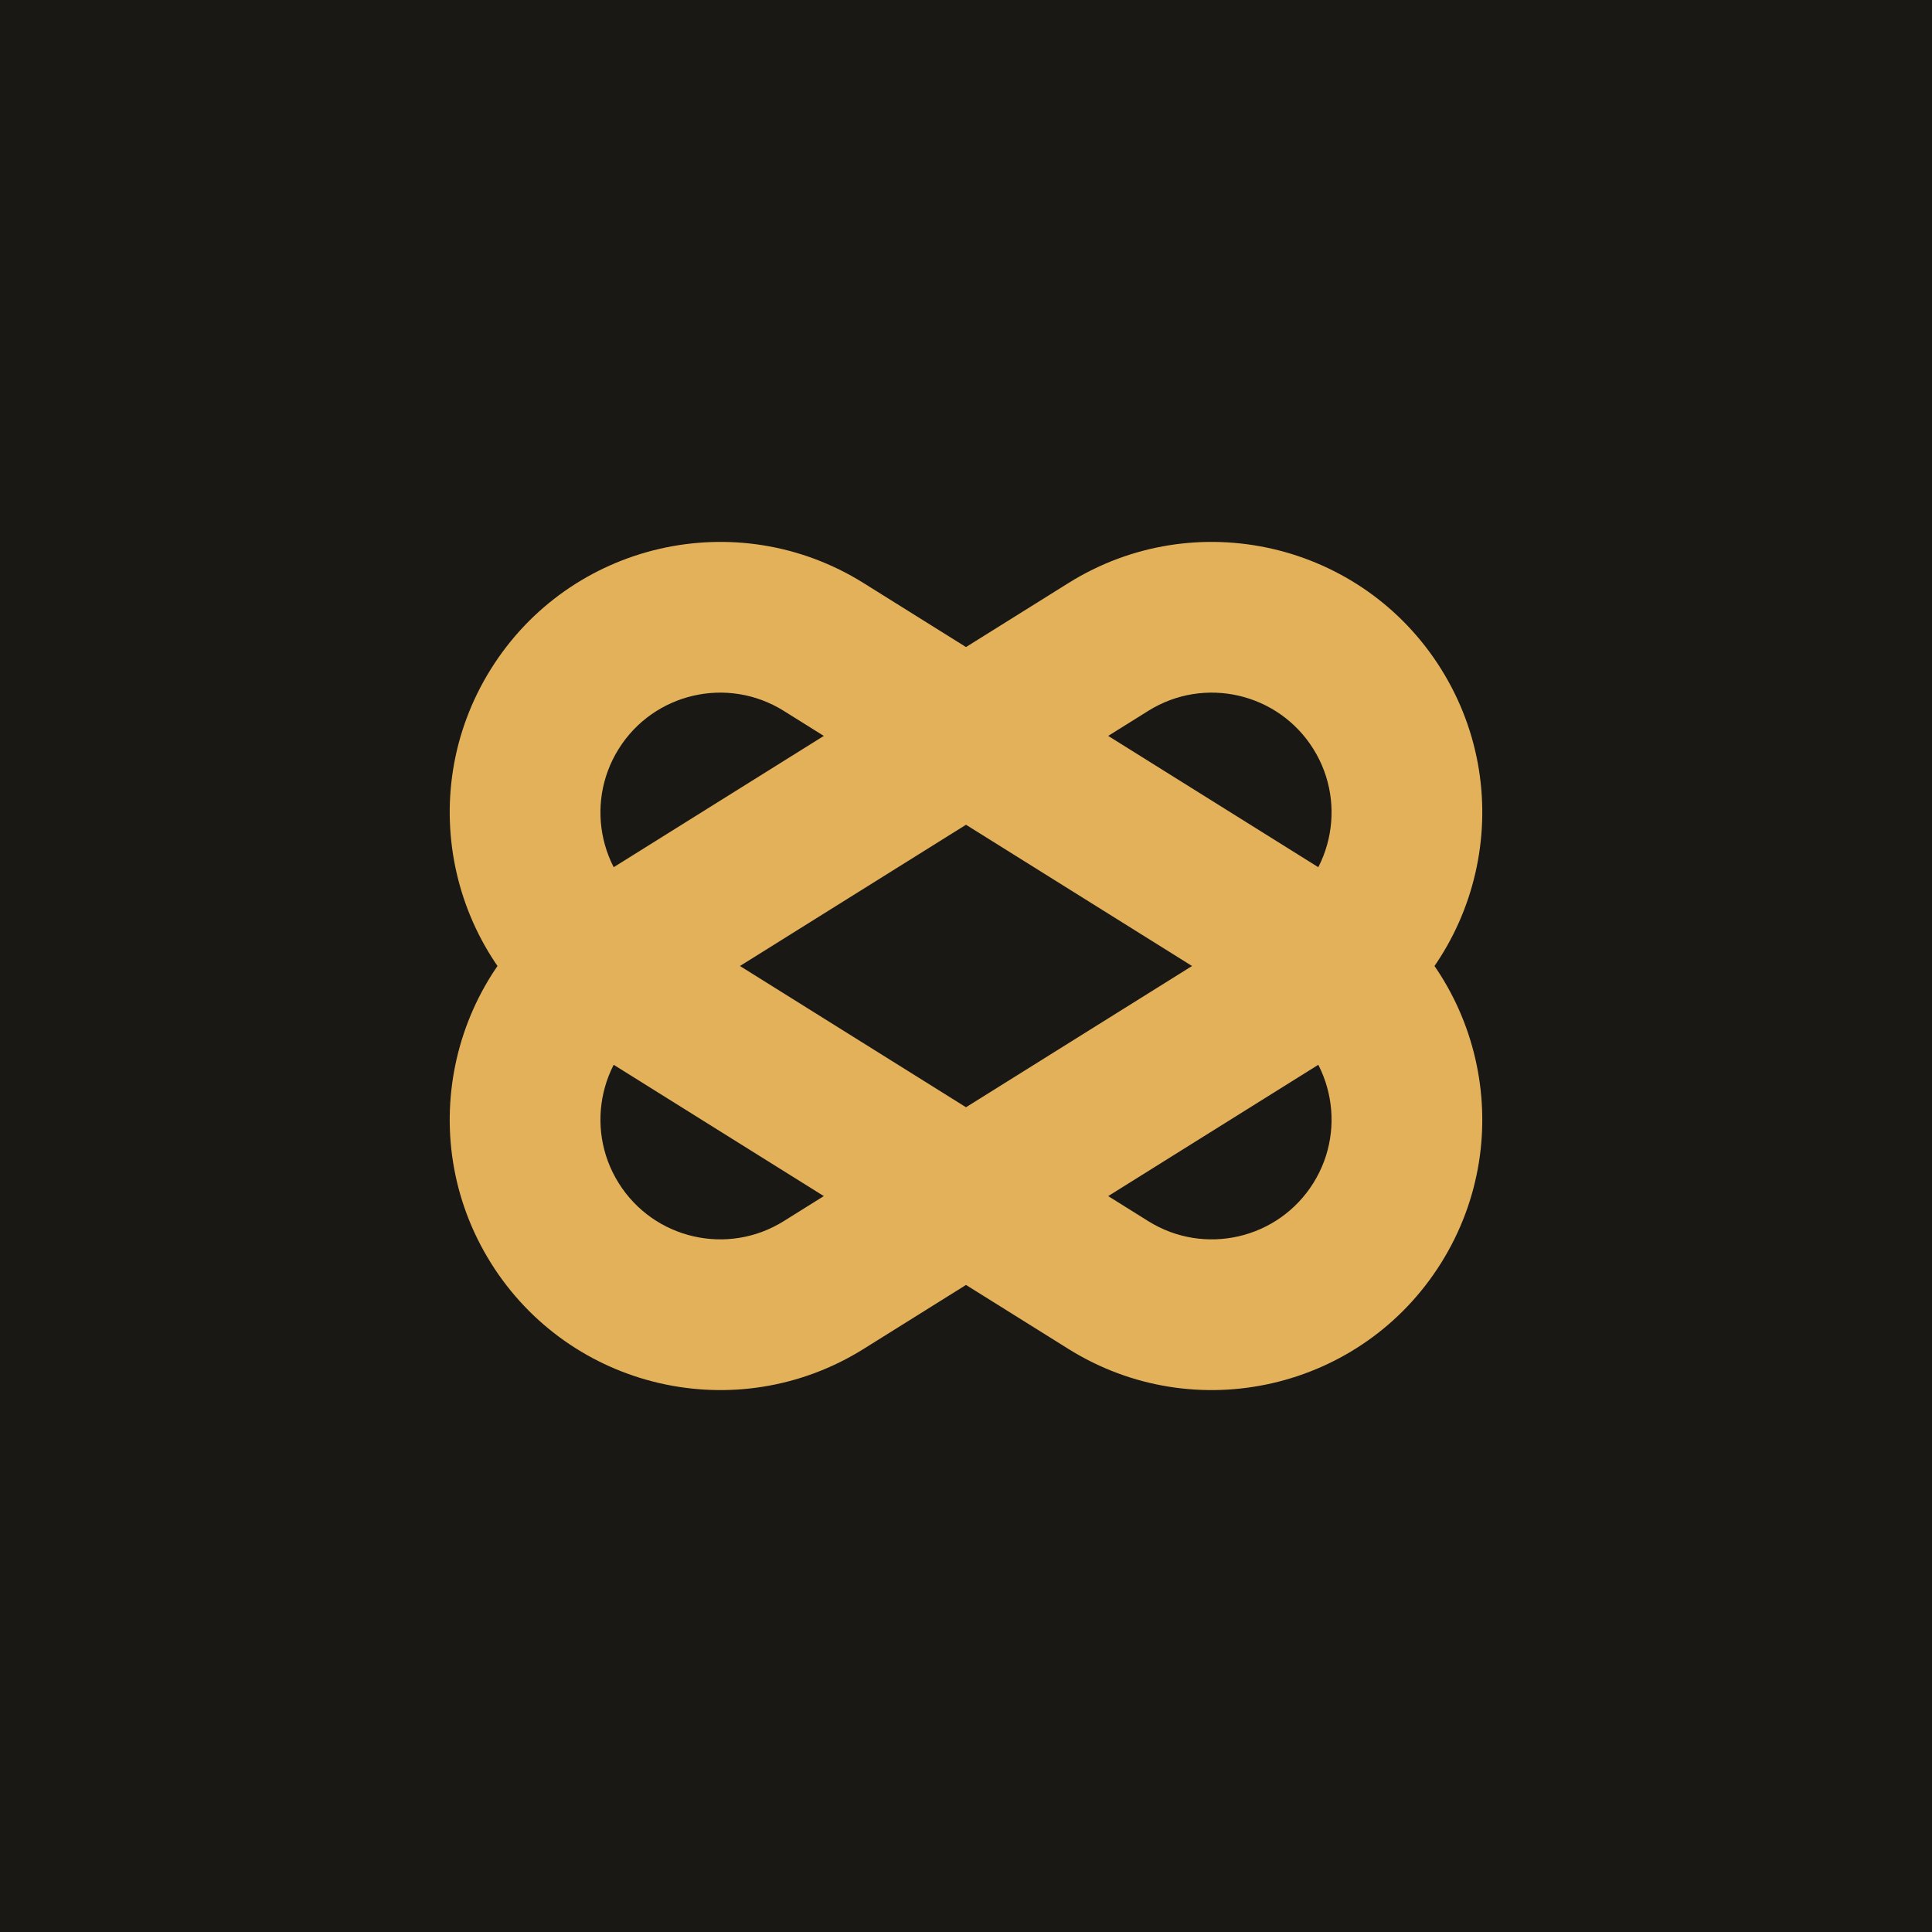
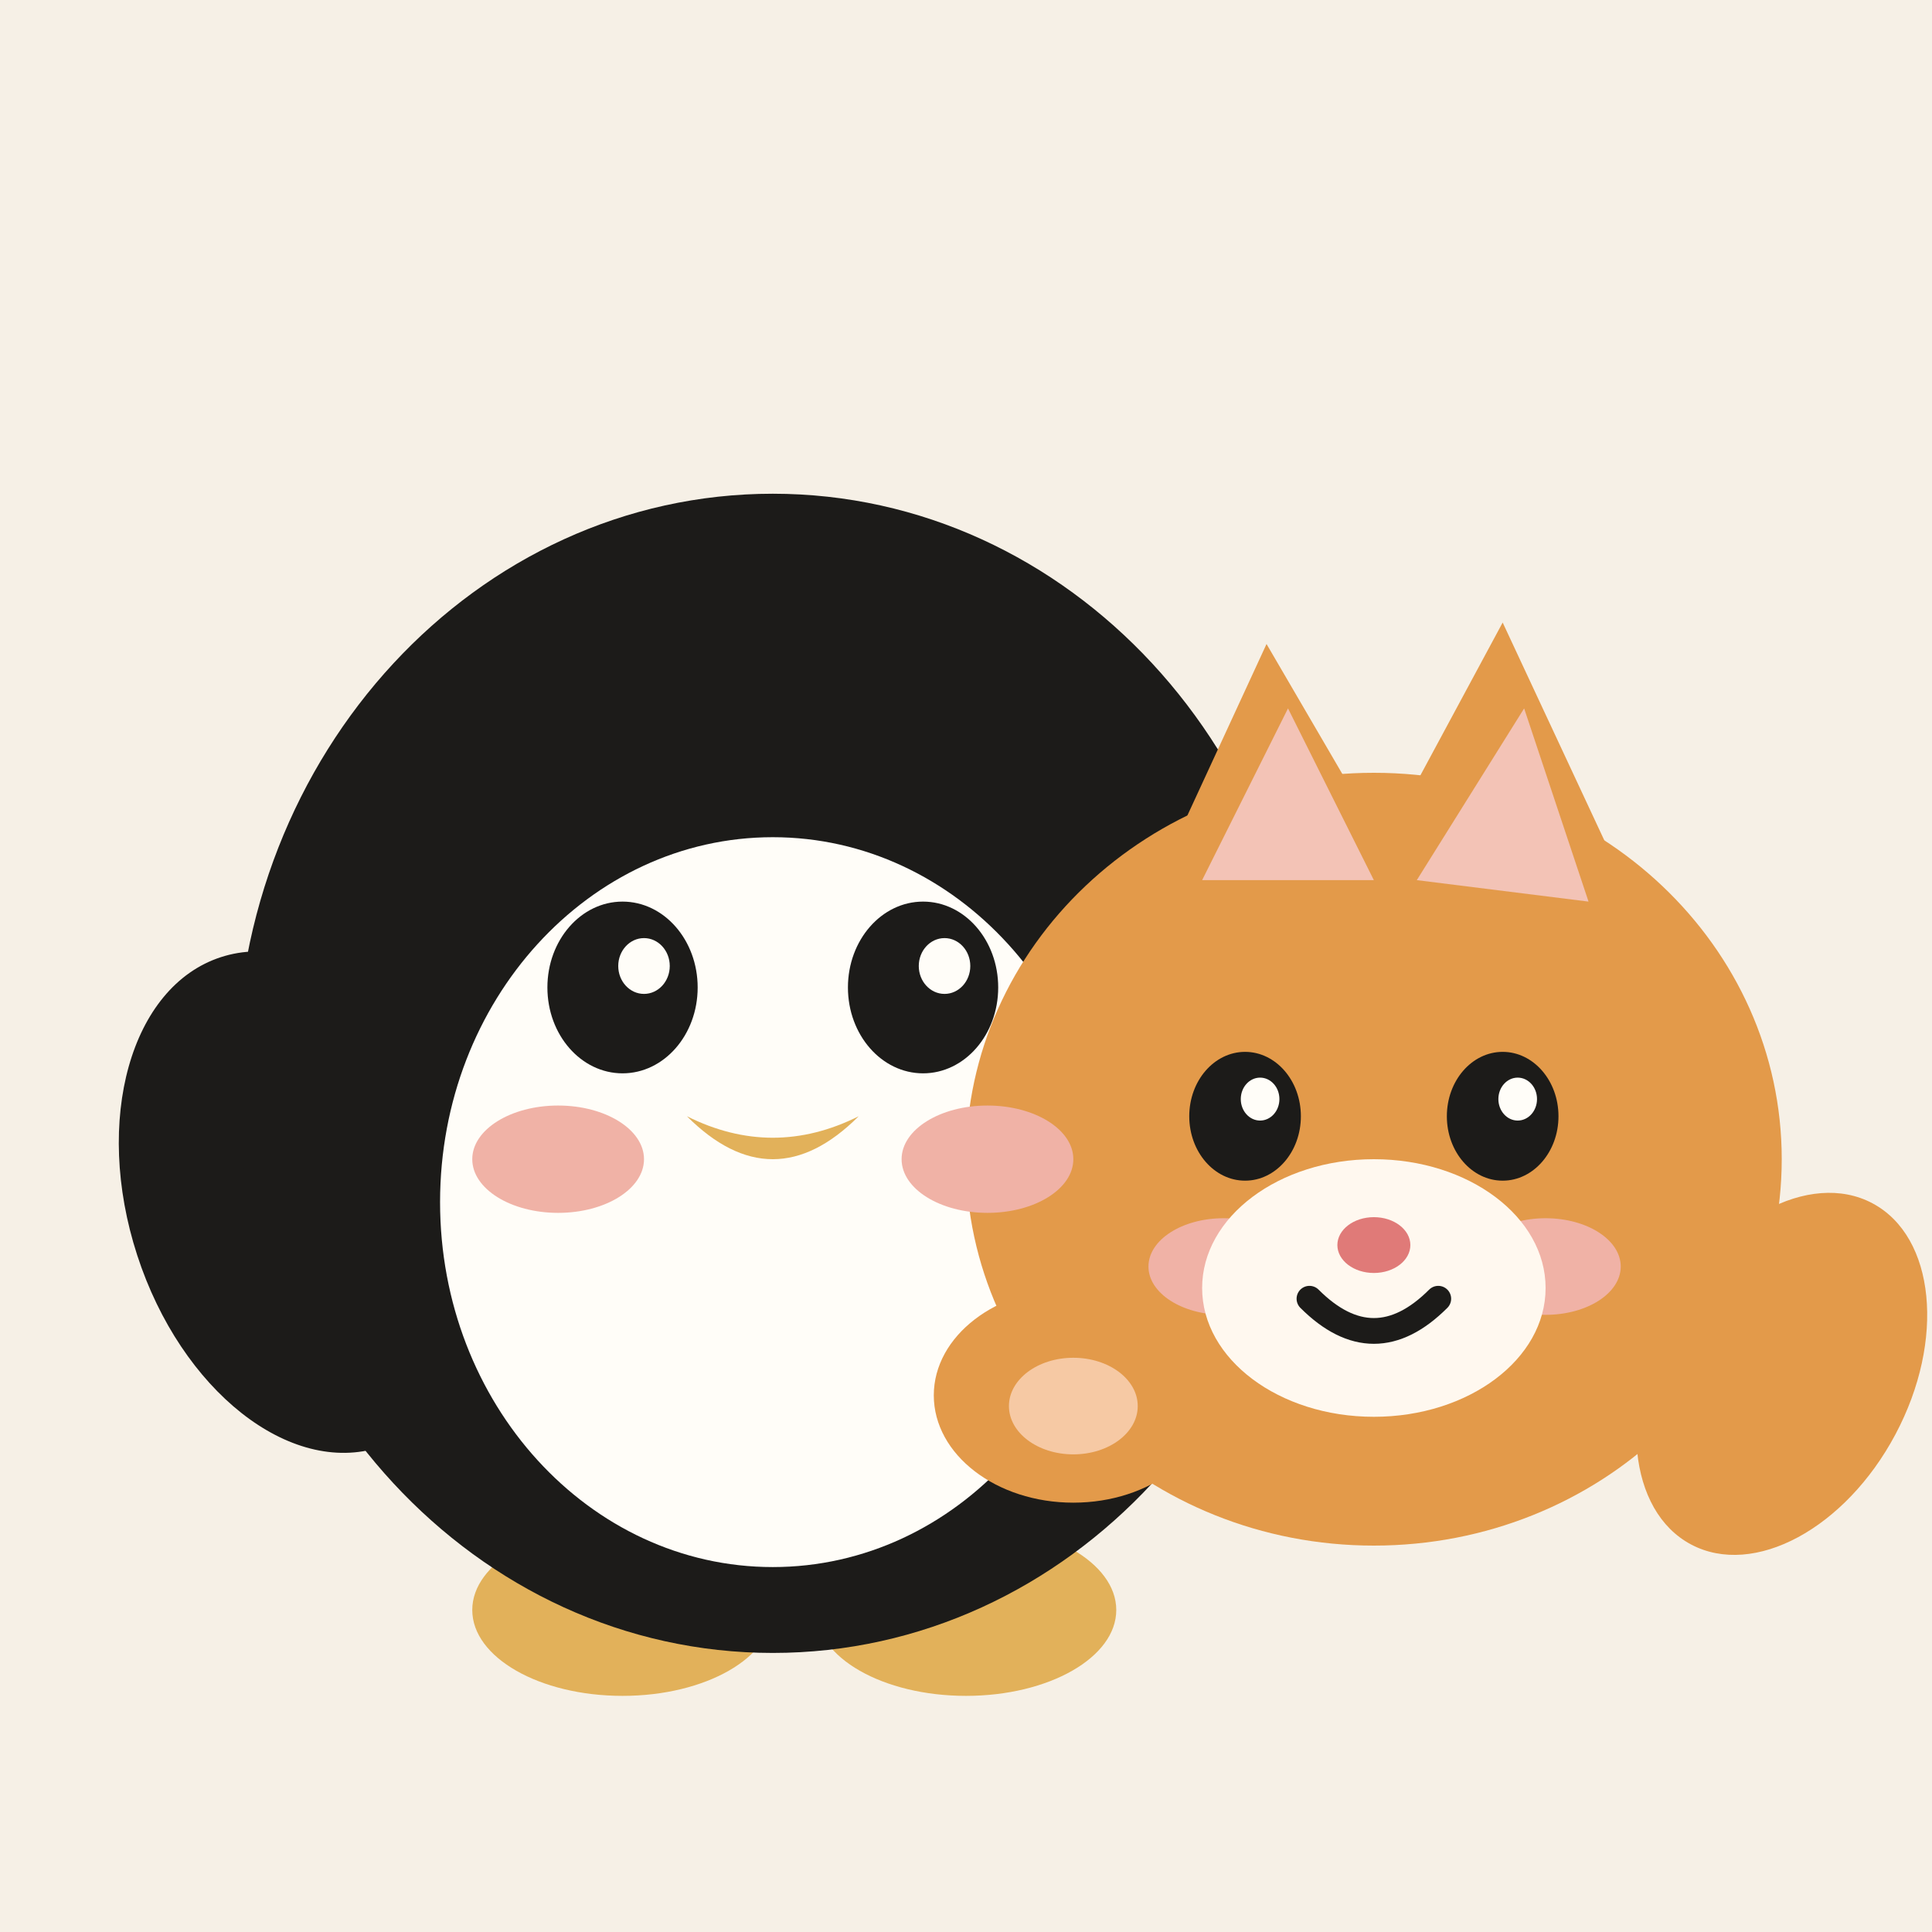
- <svg xmlns="http://www.w3.org/2000/svg" viewBox="0 0 64 64" role="img" aria-label="每日連結總站">
-   <rect width="64" height="64" fill="#1a1815" />
-   <path fill="#e2b15a" fill-rule="evenodd" transform="rotate(-32 32 32)" d="M22.400,23.040 H41.600 A8.960,8.960 0 0 1 50.560,32.000 V32.000 A8.960,8.960 0 0 1 41.600,40.960 H22.400 A8.960,8.960 0 0 1 13.440,32.000 V32.000 A8.960,8.960 0 0 1 22.400,23.040ZM22.400,28.032 H41.600 A3.968,3.968 0 0 1 45.568,32.000 V32.000 A3.968,3.968 0 0 1 41.600,35.968 H22.400 A3.968,3.968 0 0 1 18.432,32.000 V32.000 A3.968,3.968 0 0 1 22.400,28.032Z" />
-   <path fill="#e2b15a" fill-rule="evenodd" transform="rotate(32 32 32)" d="M22.400,23.040 H41.600 A8.960,8.960 0 0 1 50.560,32.000 V32.000 A8.960,8.960 0 0 1 41.600,40.960 H22.400 A8.960,8.960 0 0 1 13.440,32.000 V32.000 A8.960,8.960 0 0 1 22.400,23.040ZM22.400,28.032 H41.600 A3.968,3.968 0 0 1 45.568,32.000 V32.000 A3.968,3.968 0 0 1 41.600,35.968 H22.400 A3.968,3.968 0 0 1 18.432,32.000 V32.000 A3.968,3.968 0 0 1 22.400,28.032Z" />
+ <svg xmlns="http://www.w3.org/2000/svg" viewBox="0 0 180 180" role="img" aria-label="每日連結總站">
+   <rect width="180" height="180" fill="#f6f0e6" />
+   <ellipse cx="58" cy="150" rx="14" ry="8" fill="#e2b15a" />
+   <ellipse cx="90" cy="150" rx="14" ry="8" fill="#e2b15a" />
+   <ellipse cx="166" cy="128" rx="12" ry="18" transform="rotate(28 166 128)" fill="#e39a4a" />
+   <ellipse cx="28" cy="112" rx="16" ry="24" transform="rotate(-18 28 112)" fill="#1c1b19" />
+   <ellipse cx="72" cy="100" rx="50" ry="54" fill="#1c1b19" />
+   <ellipse cx="72" cy="112" rx="31" ry="34" fill="#fffdf8" />
+   <ellipse cx="128" cy="108" rx="38" ry="36" fill="#e39a4a" />
+   <path d="M106 86 L118 60 L132 84 Z" fill="#e39a4a" />
+   <path d="M126 84 L140 58 L154 88 Z" fill="#e39a4a" />
+   <path d="M112 82 L120 66 L128 82 Z" fill="#f3c3b6" />
+   <path d="M132 82 L142 66 L148 84 Z" fill="#f3c3b6" />
+   <ellipse cx="100" cy="130" rx="13" ry="10" fill="#e39a4a" />
+   <ellipse cx="100" cy="131" rx="6" ry="4.5" fill="#f6c9a4" />
+   <ellipse cx="52" cy="108" rx="8" ry="5" fill="#f0b2a6" />
+   <ellipse cx="92" cy="108" rx="8" ry="5" fill="#f0b2a6" />
+   <ellipse cx="114" cy="118" rx="7" ry="4.5" fill="#f0b2a6" />
+   <ellipse cx="144" cy="118" rx="7" ry="4.5" fill="#f0b2a6" />
+   <ellipse cx="128" cy="120" rx="16" ry="12" fill="#fff8ef" />
+   <ellipse cx="58" cy="92" rx="7" ry="8" fill="#1c1b19" />
+   <ellipse cx="86" cy="92" rx="7" ry="8" fill="#1c1b19" />
+   <ellipse cx="60" cy="90" rx="2.4" ry="2.6" fill="#fffdf8" />
+   <ellipse cx="88" cy="90" rx="2.4" ry="2.6" fill="#fffdf8" />
+   <ellipse cx="116" cy="104" rx="5.2" ry="6" fill="#1c1b19" />
+   <ellipse cx="140" cy="104" rx="5.2" ry="6" fill="#1c1b19" />
+   <ellipse cx="117.4" cy="102.4" rx="1.8" ry="2" fill="#fffdf8" />
+   <ellipse cx="141.4" cy="102.4" rx="1.8" ry="2" fill="#fffdf8" />
+   <path d="M64 104 Q72 112 80 104 Q72 108 64 104 Z" fill="#e2b15a" />
+   <ellipse cx="128" cy="116" rx="3.4" ry="2.6" fill="#e07a78" />
+   <path d="M122 121 Q128 127 134 121" fill="none" stroke="#1c1b19" stroke-width="2.4" stroke-linecap="round" />
</svg>
